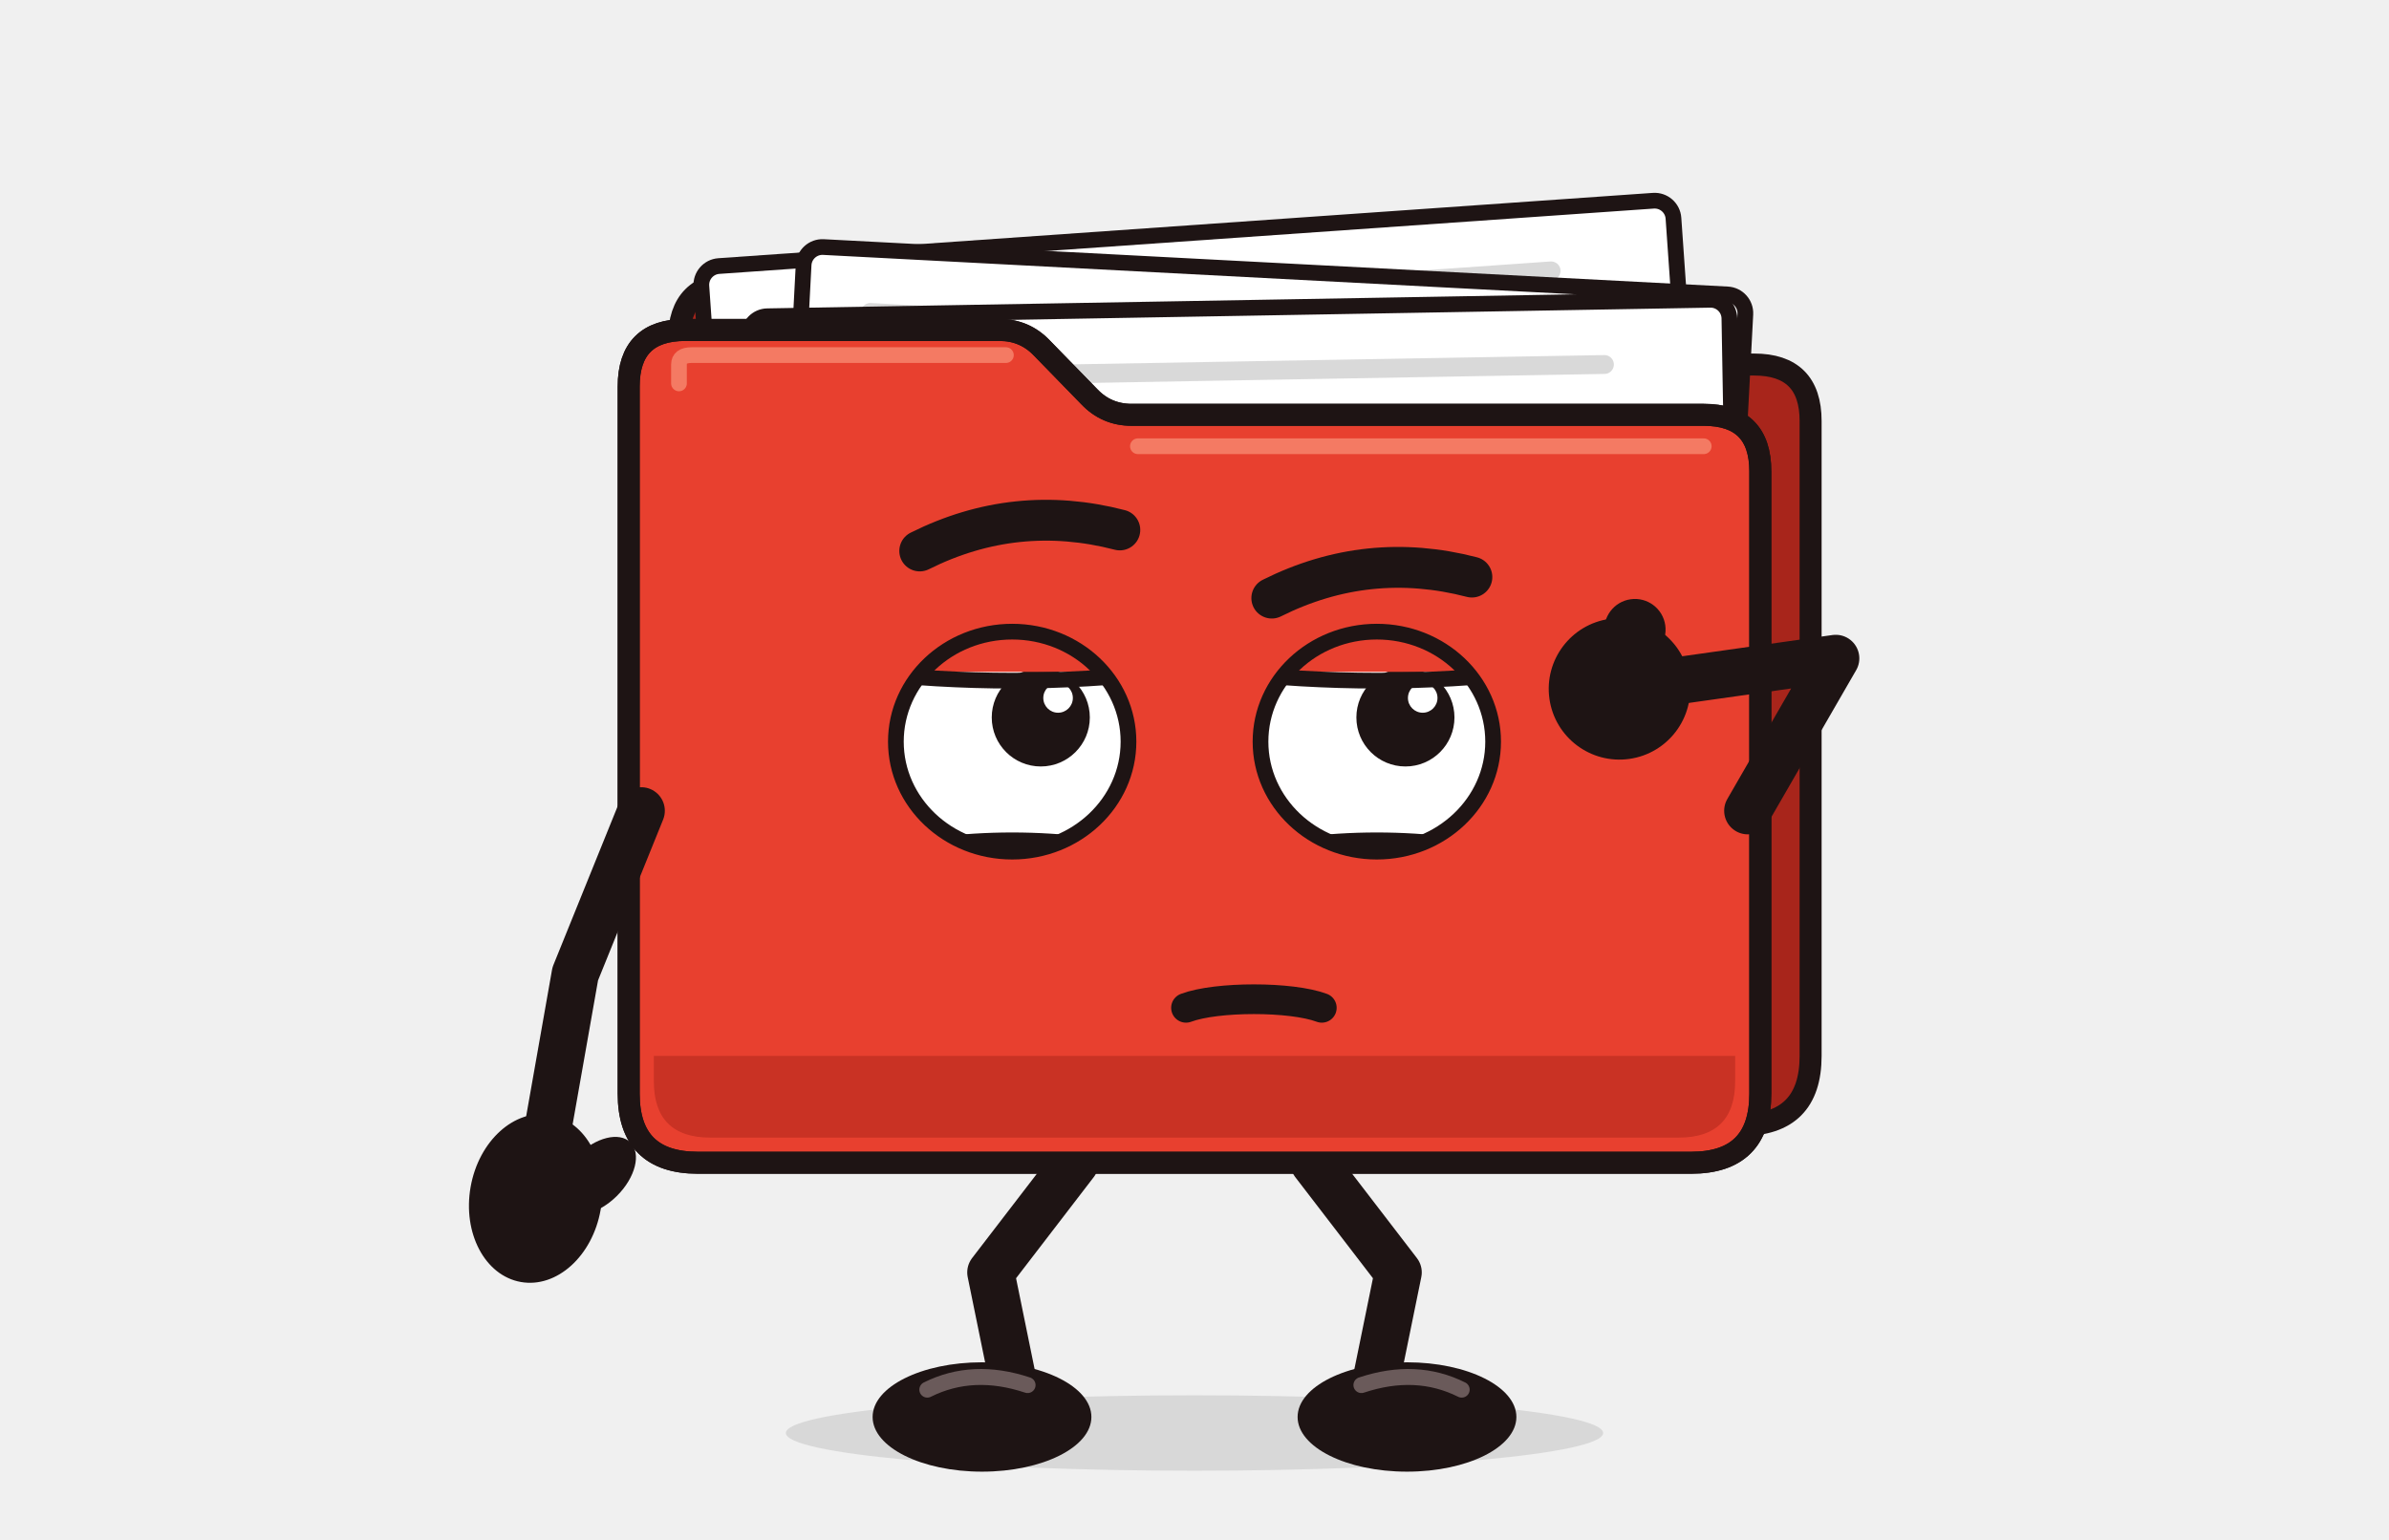
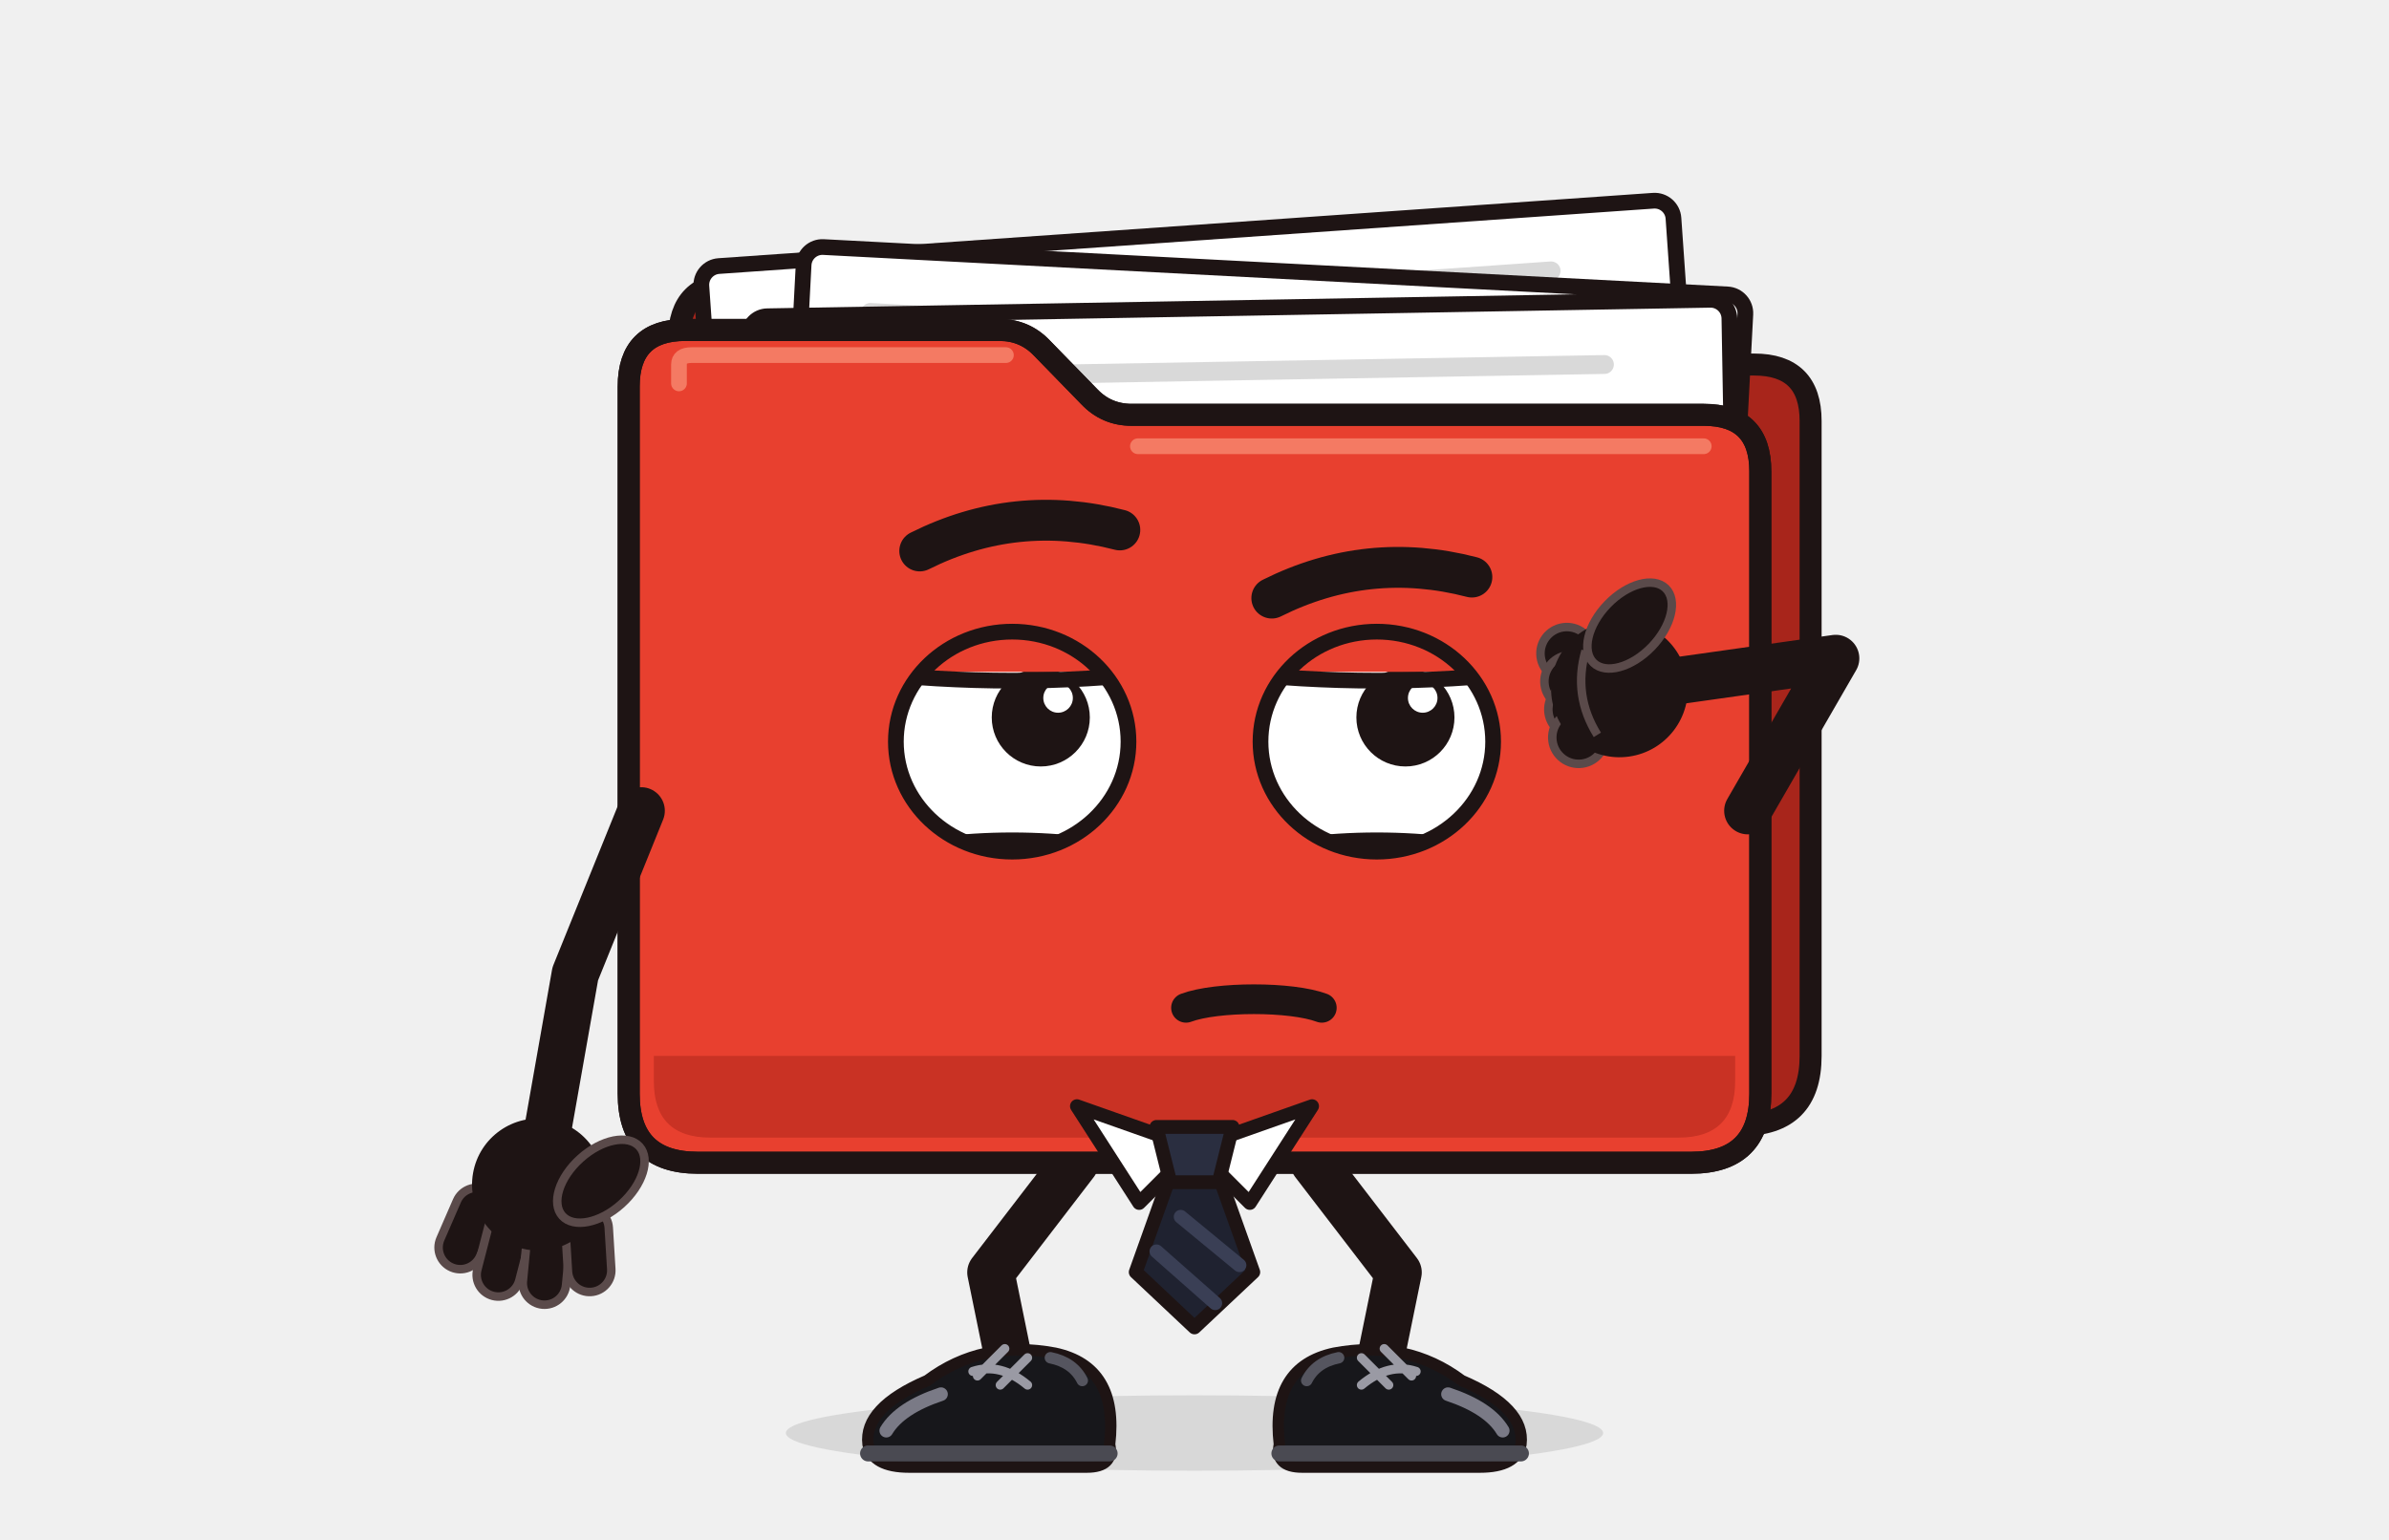
<svg xmlns="http://www.w3.org/2000/svg" viewBox="-80 100 760 490" width="760" height="490">
  <ellipse cx="300" cy="556" rx="130" ry="12" fill="#000" opacity="0.1" />
  <path d="M262 470 L235.2 504.9 L244 548" fill="none" stroke="#1E1414" stroke-width="15" stroke-linejoin="round" stroke-linecap="round" />
  <g transform="translate(244 548) rotate(0) scale(1.45)">
-     <ellipse cx="-8" cy="2" rx="24" ry="12" fill="#1E1414" />
-     <path d="M2 -5 Q-10 -9 -20 -4" stroke="#6a5a5a" stroke-width="3.5" fill="none" stroke-linecap="round" />
+     <g transform="scale(-1 1)">
+       <path d="M-20 8 Q-22 -9 -8 -12 Q8 -15 20 -6 Q34 0 33 8 Q32 13 24 13 H-15 Q-21 13 -20 8 Z" fill="#17171B" stroke="#1E1414" stroke-width="2.5" />
+       <path d="M-20 10 H33" stroke="#4a4a52" stroke-width="3.5" stroke-linecap="round" />
+       <path d="M-2 -11 L4 -5 M3 -13 L9 -7 M-2 -5 Q4 -10 10 -8" stroke="#9a9aa4" stroke-width="2" fill="none" stroke-linecap="round" />
+       <path d="M17 -3 Q26 0 29 5" stroke="#7a7a86" stroke-width="3" fill="none" stroke-linecap="round" />
+       <path d="M-14 -6 Q-12 -10 -7 -11" stroke="#55555f" stroke-width="2.5" fill="none" stroke-linecap="round" />
+     </g>
  </g>
  <path d="M338 470 L364.8 504.9 L356 548" fill="none" stroke="#1E1414" stroke-width="15" stroke-linejoin="round" stroke-linecap="round" />
  <g transform="translate(356 548) rotate(0) scale(1.45)">
-     <ellipse cx="8" cy="2" rx="24" ry="12" fill="#1E1414" />
-     <path d="M-2 -5 Q10 -9 20 -4" stroke="#6a5a5a" stroke-width="3.5" fill="none" stroke-linecap="round" />
+     <g transform="scale(1 1)">
+       <path d="M-20 8 Q-22 -9 -8 -12 Q8 -15 20 -6 Q34 0 33 8 Q32 13 24 13 H-15 Q-21 13 -20 8 Z" fill="#17171B" stroke="#1E1414" stroke-width="2.5" />
+       <path d="M-20 10 H33" stroke="#4a4a52" stroke-width="3.5" stroke-linecap="round" />
+       <path d="M-2 -11 L4 -5 M3 -13 L9 -7 M-2 -5 Q4 -10 10 -8" stroke="#9a9aa4" stroke-width="2" fill="none" stroke-linecap="round" />
+       <path d="M17 -3 Q26 0 29 5" stroke="#7a7a86" stroke-width="3" fill="none" stroke-linecap="round" />
+       <path d="M-14 -6 Q-12 -10 -7 -11" stroke="#55555f" stroke-width="2.5" fill="none" stroke-linecap="round" />
+     </g>
  </g>
  <g transform="translate(0 40) rotate(0 300 430) translate(300 430) scale(1 1) translate(-300 -430)">
    <path d="M136 168Q136 150 154 150L254 150Q262 150 267.7 155.7L282.3 170.3Q288 176 296 176L478 176Q496 176 496 194L496 396Q496 418 474 418L158 418Q136 418 136 396Z" fill="#A8251B" stroke="#1E1414" stroke-width="7" stroke-linejoin="round" stroke-linecap="round" />
    <g transform="translate(0 0)">
      <g transform="rotate(-4 305 244)">
        <rect x="150" y="134" width="310" height="220" rx="6" fill="#FFFFFF" stroke="#1E1414" stroke-width="5" stroke-linejoin="round" stroke-linecap="round" />
        <path d="M172 154 H420 M172 170 H390" stroke="#D9D9D9" stroke-width="6" stroke-linecap="round" />
      </g>
    </g>
    <g transform="translate(0 0)">
      <g transform="rotate(3 320 256)">
        <rect x="170" y="146" width="300" height="220" rx="6" fill="#FFFFFF" stroke="#1E1414" stroke-width="5" stroke-linejoin="round" stroke-linecap="round" />
        <path d="M192 166 H430 M192 182 H400" stroke="#D9D9D9" stroke-width="6" stroke-linecap="round" />
      </g>
    </g>
    <g transform="rotate(-1 316 268)">
      <rect x="160" y="158" width="312" height="220" rx="6" fill="#FFFFFF" stroke="#1E1414" stroke-width="5" stroke-linejoin="round" stroke-linecap="round" />
      <path d="M182 178 H432 M182 194 H402" stroke="#D9D9D9" stroke-width="6" stroke-linecap="round" />
    </g>
    <path d="M120 183Q120 165 138 165L238 165Q246 165 251.5 170.8L266.5 186.2Q272 192 280 192L462 192Q480 192 480 210L480 408Q480 430 458 430L142 430Q120 430 120 408Z" fill="#E8402F" stroke="#1E1414" stroke-width="7" stroke-linejoin="round" stroke-linecap="round" />
    <path d="M128 404 Q128 422 146 422 H454 Q472 422 472 404 V396 H128 Z" fill="#C93224" />
    <path d="M136 182 V176 Q136 173 140 173 H240 M282 202 H462" stroke="#F47A63" stroke-width="5" stroke-linecap="round" fill="none" />
    <path d="M120 183Q120 165 138 165L238 165Q246 165 251.5 170.8L266.5 186.2Q272 192 280 192L462 192Q480 192 480 210L480 408Q480 430 458 430L142 430Q120 430 120 408Z" fill="none" stroke="#1E1414" stroke-width="7" stroke-linejoin="round" stroke-linecap="round" />
+     <g id="kravat" transform="translate(0 12) translate(300 400) scale(1.1) translate(-300 -400)">
+       <path d="M266 400 L300 412 L284 428 Z" fill="#fff" stroke="#1E1414" stroke-width="4" stroke-linejoin="round" />
+       <path d="M334 400 L300 412 L316 428 Z" fill="#fff" stroke="#1E1414" stroke-width="4" stroke-linejoin="round" />
+       <path d="M293 420 L307 420 L317 448 L300 464 L283 448 Z" fill="#1F2230" stroke="#1E1414" stroke-width="4" stroke-linejoin="round" />
+       <path d="M296 432 L313 446 M289 442 L306 457" stroke="#3A3F55" stroke-width="4" stroke-linecap="round" />
+       <path d="M289 406 L311 406 L307 422 L293 422 Z" fill="#2A2E40" stroke="#1E1414" stroke-width="4" stroke-linejoin="round" />
+     </g>
    <g id="face">
      <path transform="translate(244 228) rotate(-6)" d="M-32 4 Q0 -8 32 4" fill="none" stroke="#1E1414" stroke-width="13" stroke-linecap="round" />
      <path transform="translate(356 243) rotate(-6)" d="M-32 4 Q0 -8 32 4" fill="none" stroke="#1E1414" stroke-width="13" stroke-linecap="round" />
      <clipPath id="pdusuncelicl">
        <ellipse cx="242" cy="296" rx="37" ry="35" />
      </clipPath>
      <ellipse cx="242" cy="296" rx="37" ry="35" fill="#fff" />
      <g clip-path="url(#pdusuncelicl)">
        <circle cx="251.1" cy="288.3" r="15.6" fill="#1E1414" />
        <circle cx="256.6" cy="282.1" r="4.7" fill="#fff" />
        <g transform="rotate(0 242 296)">
          <rect x="194" y="236" width="96" height="37.8" fill="#E8402F" />
          <path d="M194 273.8 Q242 279.4 290 273.8" fill="none" stroke="#1E1414" stroke-width="5" />
        </g>
        <rect x="194" y="328.4" width="96" height="70" fill="#E8402F" />
        <path d="M194 333.4 Q242 321.4 290 333.4" fill="none" stroke="#1E1414" stroke-width="5" />
      </g>
      <ellipse cx="242" cy="296" rx="37" ry="35" fill="none" stroke="#1E1414" stroke-width="5" />
      <clipPath id="pdusuncelicr">
        <ellipse cx="358" cy="296" rx="37" ry="35" />
      </clipPath>
      <ellipse cx="358" cy="296" rx="37" ry="35" fill="#fff" />
      <g clip-path="url(#pdusuncelicr)">
        <circle cx="367.1" cy="288.3" r="15.6" fill="#1E1414" />
        <circle cx="372.6" cy="282.1" r="4.7" fill="#fff" />
        <g transform="rotate(0 358 296)">
          <rect x="310" y="236" width="96" height="37.8" fill="#E8402F" />
          <path d="M310 273.8 Q358 279.4 406 273.8" fill="none" stroke="#1E1414" stroke-width="5" />
        </g>
        <rect x="310" y="328.4" width="96" height="70" fill="#E8402F" />
        <path d="M310 333.4 Q358 321.4 406 333.4" fill="none" stroke="#1E1414" stroke-width="5" />
      </g>
      <ellipse cx="358" cy="296" rx="37" ry="35" fill="none" stroke="#1E1414" stroke-width="5" />
      <g transform="translate(300 378) scale(1.35) translate(-300 -366)">
        <path d="M298 368 C305.2 365.3 322.8 365.3 330 368" fill="none" stroke="#1E1414" stroke-width="7" stroke-linecap="round" />
      </g>
    </g>
    <path d="M124 318 L103 369.9 L94.3 419.2" fill="none" stroke="#1E1414" stroke-width="15" stroke-linejoin="round" stroke-linecap="round" />
    <g transform="translate(94.3 419.2) rotate(10) scale(1.5)">
-       <ellipse cx="0" cy="15" rx="14" ry="18" fill="#1E1414" />
-       <ellipse cx="12" cy="8" rx="6" ry="10" fill="#1E1414" transform="rotate(35 12 8)" />
+       <rect x="-4.6" y="0" width="9.2" height="18" rx="4.6" fill="#1E1414" stroke="#5a4a4a" stroke-width="1.8" transform="translate(-10.8 15) rotate(13.5)" />
+       <rect x="-4.6" y="0" width="9.2" height="22" rx="4.6" fill="#1E1414" stroke="#5a4a4a" stroke-width="1.8" transform="translate(-3.6 15) rotate(4.5)" />
+       <rect x="-4.6" y="0" width="9.2" height="22" rx="4.6" fill="#1E1414" stroke="#5a4a4a" stroke-width="1.8" transform="translate(3.6 15) rotate(-4.5)" />
+       <rect x="-4.6" y="0" width="9.2" height="18" rx="4.6" fill="#1E1414" stroke="#5a4a4a" stroke-width="1.8" transform="translate(10.8 15) rotate(-13.5)" />
+       <circle cx="0" cy="12" r="14" fill="#1E1414" />
+       <ellipse cx="13" cy="9" rx="6.5" ry="11" fill="#1E1414" stroke="#5a4a4a" stroke-width="1.8" transform="rotate(38 13 9)" />
    </g>
    <path d="M476 318 L504 269.5 L454.5 276.5" fill="none" stroke="#1E1414" stroke-width="15" stroke-linejoin="round" stroke-linecap="round" />
    <g transform="translate(454.5 276.5) rotate(82) scale(1.5)">
-       <circle cx="0" cy="13" r="15" fill="#1E1414" />
-       <circle cx="-12" cy="8" r="6.5" fill="#1E1414" />
+       <circle cx="-9" cy="23" r="5.6" fill="#1E1414" stroke="#5a4a4a" stroke-width="1.8" />
+       <circle cx="-3" cy="23" r="5.6" fill="#1E1414" stroke="#5a4a4a" stroke-width="1.8" />
+       <circle cx="3" cy="23" r="5.6" fill="#1E1414" stroke="#5a4a4a" stroke-width="1.8" />
+       <circle cx="9" cy="23" r="5.6" fill="#1E1414" stroke="#5a4a4a" stroke-width="1.8" />
+       <circle cx="0" cy="13" r="14.5" fill="#1E1414" />
+       <path d="M-9 19 Q0 23 9 19" stroke="#5a4a4a" stroke-width="1.8" fill="none" />
+       <ellipse cx="-13" cy="9" rx="6.5" ry="11" fill="#1E1414" stroke="#5a4a4a" stroke-width="1.8" transform="rotate(-38 -13 9)" />
    </g>
  </g>
  <g transform="translate(0 40)" />
</svg>
